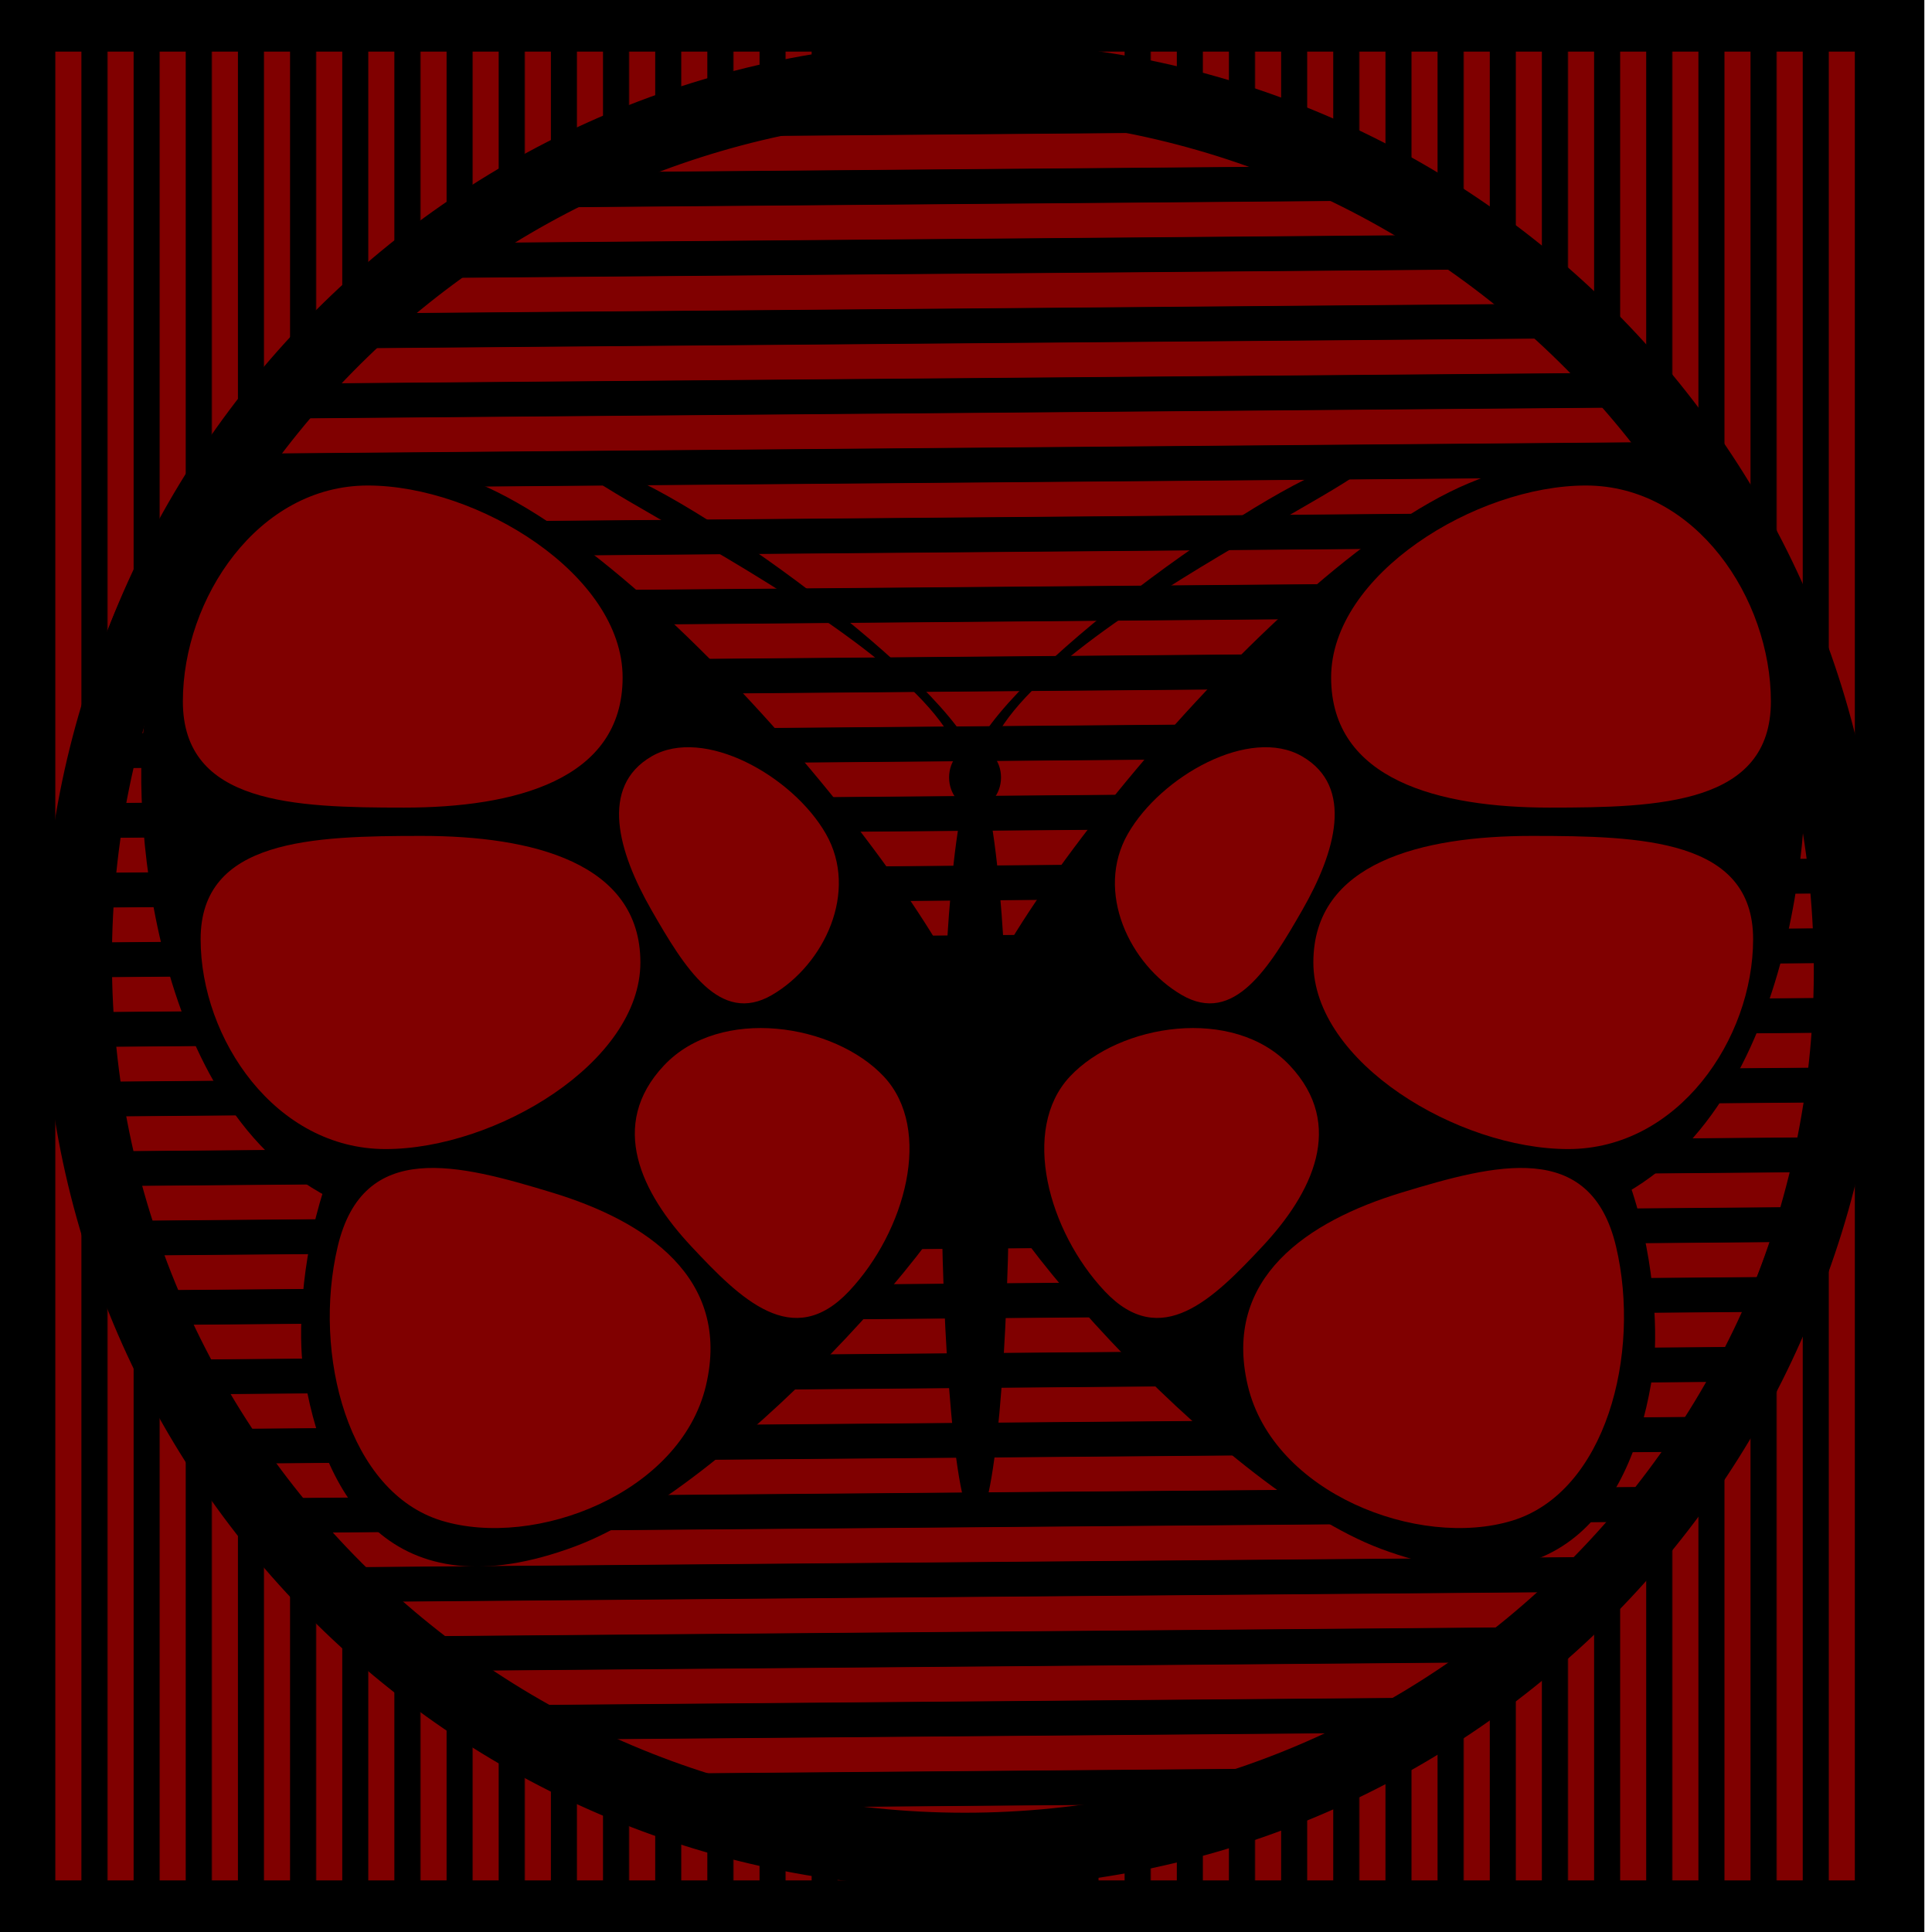
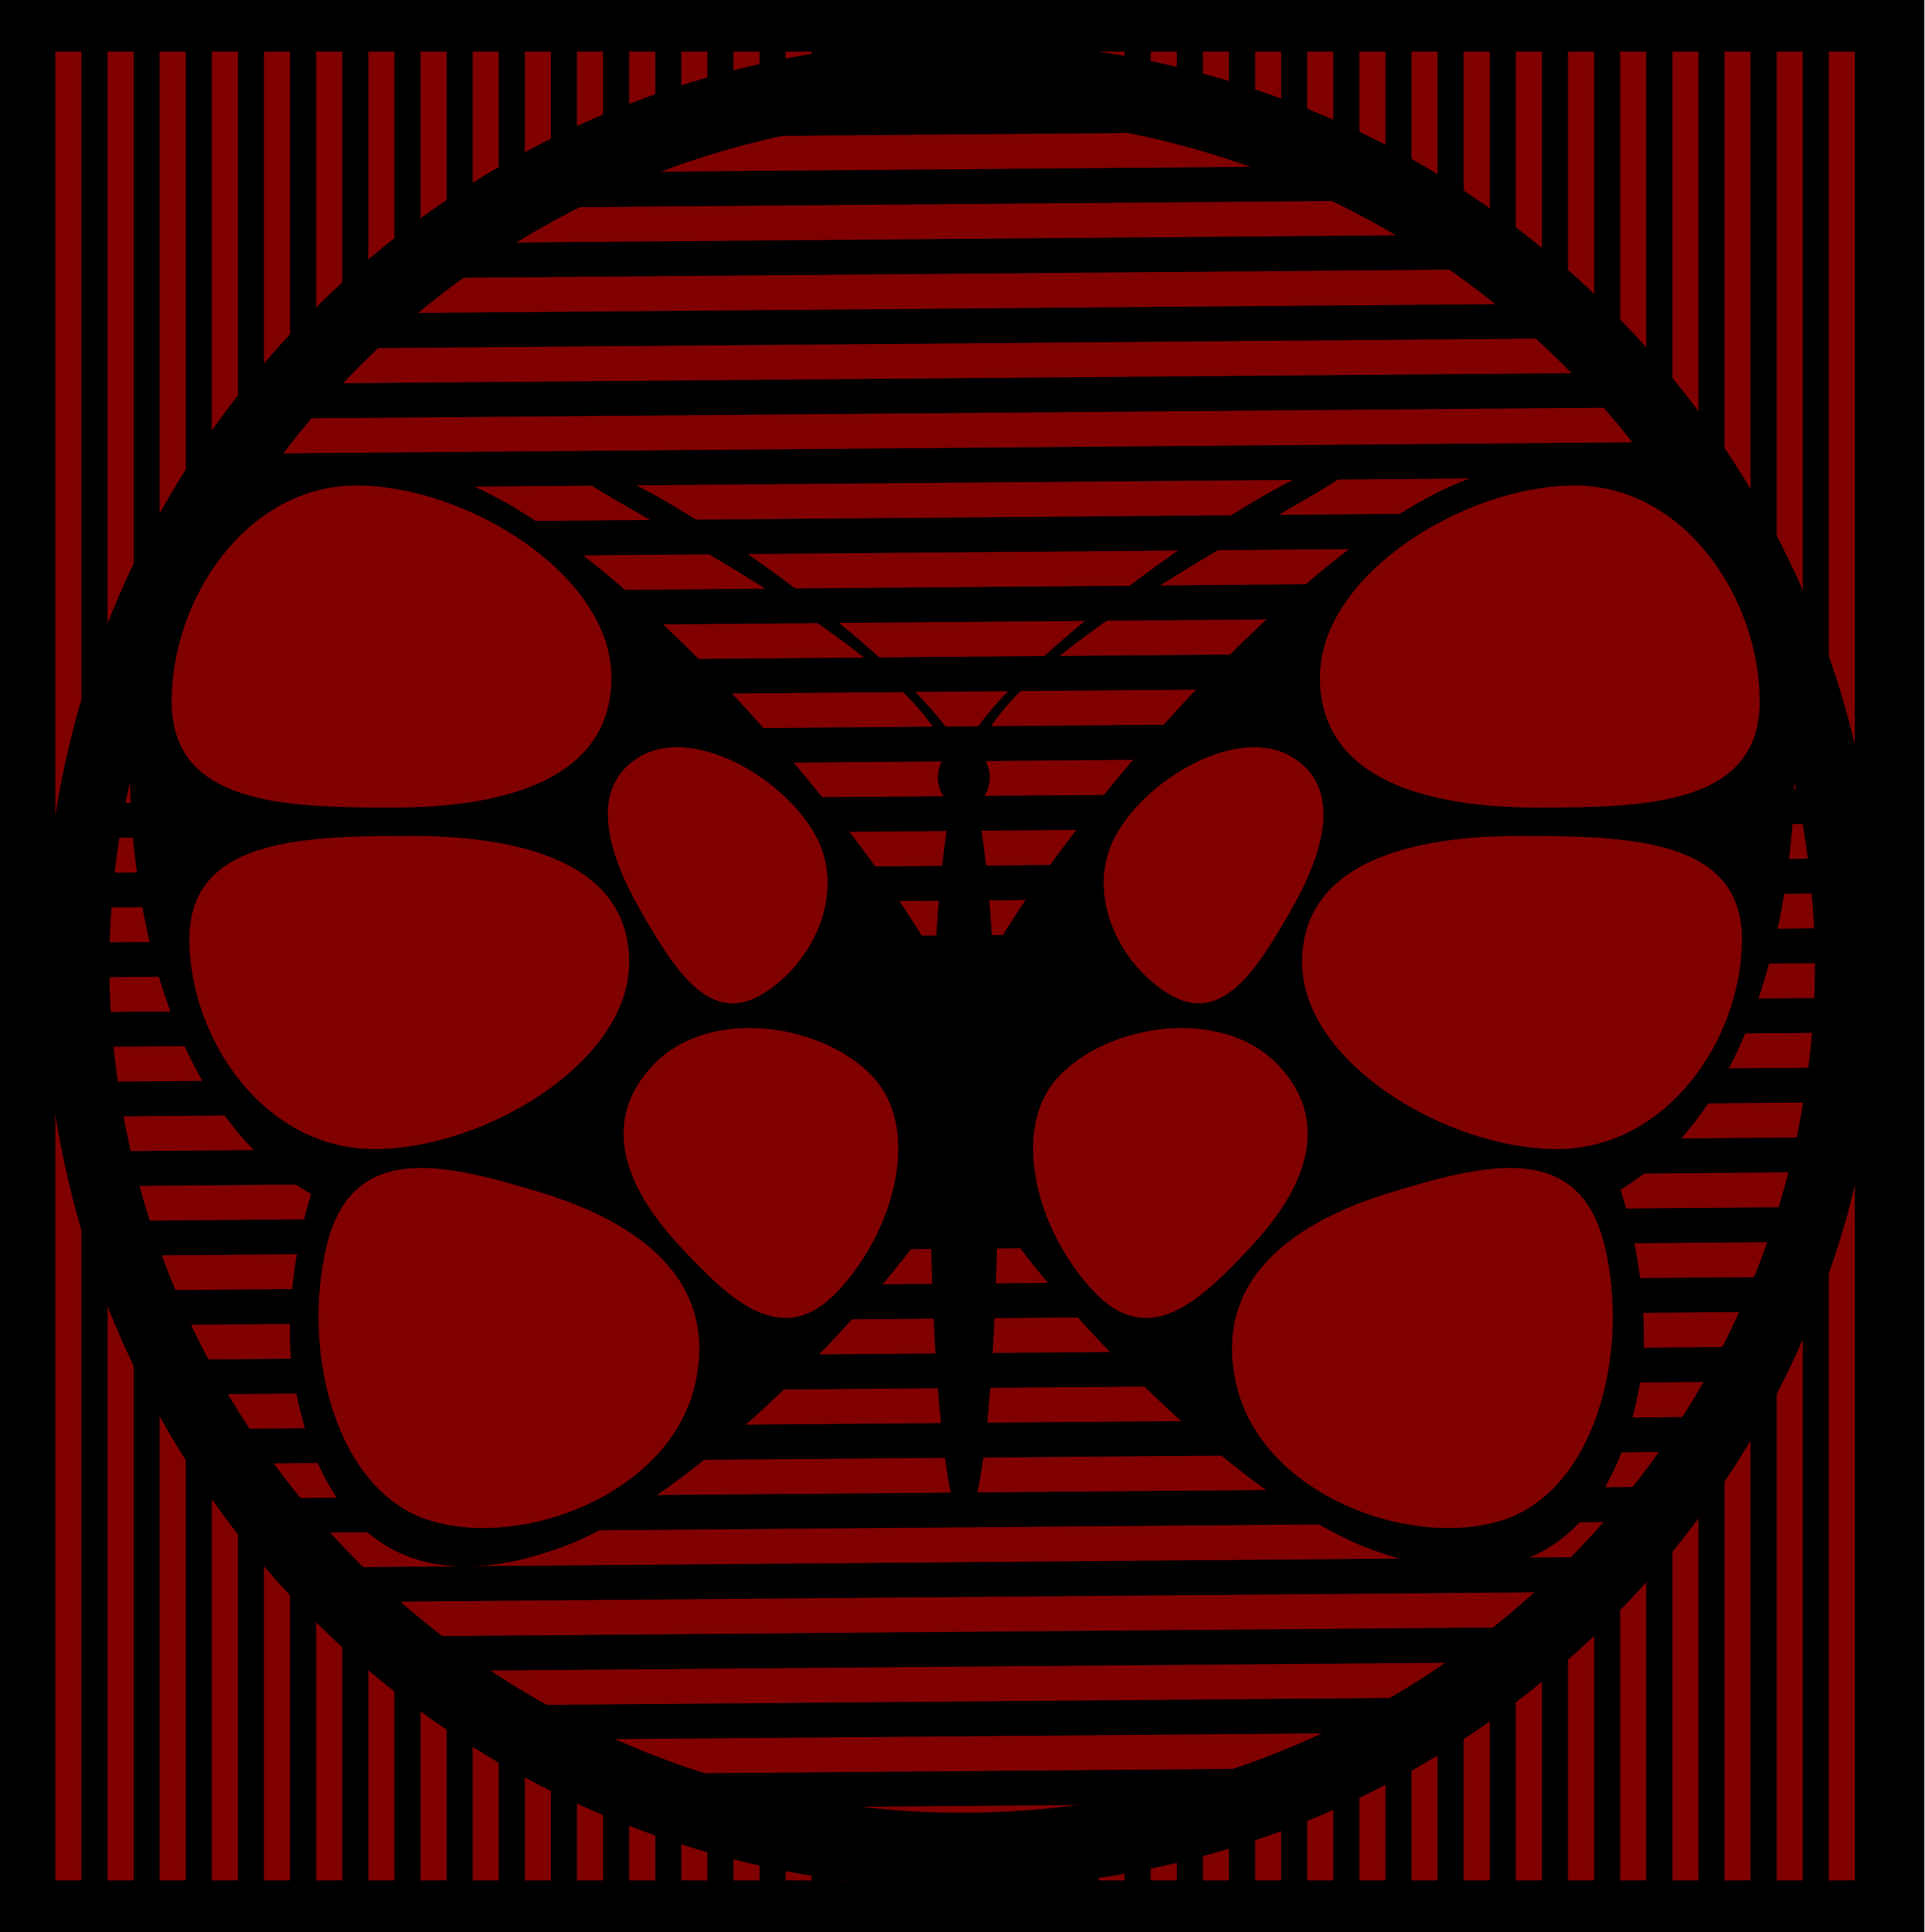
<svg xmlns="http://www.w3.org/2000/svg" xmlns:xlink="http://www.w3.org/1999/xlink" width="1058.404" height="1062.622" viewBox="0 0 280.036 281.152" version="1.1" id="svg5">
  <defs id="defs2">
    <pattern xlink:href="#Strips1_1" id="pattern8555" patternTransform="matrix(3.795347,0,0,3.795347,-69.01028,-63.59764)" />
-     <pattern xlink:href="#Strips1_1" id="pattern3769" patternTransform="matrix(5.06763,0,0,5.06763,-97.90691,-165.8695)" />
+     <pattern xlink:href="#Strips1_1" id="pattern3769" patternTransform="matrix(5.06763,0,0,5.06763,-97.90539,-166.0544)" />
    <pattern patternUnits="userSpaceOnUse" width="2" height="1" patternTransform="translate(0,0) scale(10,10)" id="Strips1_1">
      <rect style="fill:black;stroke:none" x="0" y="-0.5" width="1" height="2" id="rect2787" />
    </pattern>
  </defs>
  <g id="layer1" transform="translate(111.2234,102.4999)">
    <rect style="fill:#800000;fill-opacity:1;stroke:#000000;stroke-width:7.481;stroke-dasharray:none;stroke-opacity:1" id="rect7053" width="272.555" height="273.671" x="-107.483" y="-98.759" />
    <rect style="fill:url(#pattern8555);fill-opacity:1;stroke:#000000;stroke-width:7.481;stroke-dasharray:none;stroke-opacity:1" id="rect6982" width="272.555" height="273.671" x="-107.483" y="-98.759" />
-     <circle style="fill:#800000;fill-opacity:1;stroke:#000000;stroke-width:9.485;stroke-dasharray:none;stroke-opacity:1" id="circle3767" cx="29.191" cy="37.17" r="128.869" />
-     <circle style="fill:url(#pattern3769);fill-opacity:1;stroke:#000000;stroke-width:9.485;stroke-dasharray:none;stroke-opacity:1" id="path237" cx="38.879" cy="-28.292" r="128.869" transform="rotate(89.53058)" />
-     <g id="g24193" transform="matrix(1.506983,0,0,1.506983,-100.8078,-177.4948)">
-       <path id="path2690" style="stroke-width:0.306" d="M 87.71,151.374 C 86.138,159.036 47.172,173.798 27.489,166.559 7.806,159.319 5.834,128.59 6.99,119.874 9.211,103.126 17.394,87.296 39.259,96.436 c 19.485,8.145 50.022,47.276 48.451,54.938 z" />
-       <ellipse style="fill:#000000;stroke-width:0.097" id="ellipse2861" cx="87.271" cy="160.852" rx="3.293" ry="35.875" />
-       <path id="path2863" style="stroke-width:0.199" d="m 89.755,124.84 a 2.507,2.953 0 0 1 -2.507,2.953 2.507,2.953 0 0 1 -2.507,-2.953 2.507,2.953 0 0 1 2.507,-2.953 2.507,2.953 0 0 1 2.507,2.953 z" />
-       <g id="rect3599" transform="rotate(-45.27021,0.03516377,0.427055)">
-         <path style="color:#000000;fill:#000000;-inkscape-stroke:none" d="m -25.152,148.068 v 0.783 0.846 c 10.829,-7.271 54.086,10.977 45.366,4.593 -5.639,-4.037 -36.574,-9.397 -45.366,-6.222 z" id="path4333" />
+     <circle style="fill:#800000;fill-opacity:1;stroke:#000000;stroke-width:9.485;stroke-dasharray:none;stroke-opacity:1" id="circle3767" cx="28.795" cy="37.17" r="128.869" />
+     <circle style="fill:url(#pattern3769);fill-opacity:1;stroke:#000000;stroke-width:9.485;stroke-dasharray:none;stroke-opacity:1" id="path237" cx="38.88" cy="-28.477" r="128.869" transform="rotate(89.53058)" />
+     <g id="g214" transform="translate(-1.632193)">
+       <g id="g24193" transform="matrix(1.506983,0,0,1.506983,-100.8078,-177.4948)">
+         <path id="path2690" style="stroke-width:0.306" d="M 87.71,151.374 C 86.138,159.036 47.172,173.798 27.489,166.559 7.806,159.319 5.834,128.59 6.99,119.874 9.211,103.126 17.394,87.296 39.259,96.436 c 19.485,8.145 50.022,47.276 48.451,54.938 z" />
+         <ellipse style="fill:#000000;stroke-width:0.097" id="ellipse2861" cx="87.271" cy="160.852" rx="3.293" ry="35.875" />
+         <path id="path2863" style="stroke-width:0.199" d="m 89.755,124.84 a 2.507,2.953 0 0 1 -2.507,2.953 2.507,2.953 0 0 1 -2.507,-2.953 2.507,2.953 0 0 1 2.507,-2.953 2.507,2.953 0 0 1 2.507,2.953 z" />
+         <g id="rect3599" transform="rotate(-45.27021,0.03516377,0.427055)">
+           <path style="color:#000000;fill:#000000;-inkscape-stroke:none" d="m -25.152,148.068 v 0.783 0.846 c 10.829,-7.271 54.086,10.977 45.366,4.593 -5.639,-4.037 -36.574,-9.397 -45.366,-6.222 z" id="path4333" />
+         </g>
+         <g id="g4339" transform="matrix(-0.7037641,-0.7104337,-0.7104337,0.7037641,174.6442,0.5109551)">
+           <path style="color:#000000;fill:#000000;-inkscape-stroke:none" d="m -25.152,148.068 v 0.783 0.846 c 10.829,-7.271 54.086,10.977 45.366,4.593 -5.639,-4.037 -36.574,-9.397 -45.366,-6.222 z" id="path4337" />
+         </g>
+         <path id="path7245" style="stroke-width:0.306" d="m 86.459,151.374 c 1.572,7.662 40.538,22.424 60.221,15.185 19.683,-7.24 21.654,-37.969 20.499,-46.685 -2.221,-16.748 -10.404,-32.578 -32.269,-23.438 -19.485,8.145 -50.022,47.276 -48.451,54.938 z" />
+         <path id="path7263" style="stroke-width:0.236" d="m 88.093,159.1 c -1.28,-5.577 -33.002,-16.32 -49.027,-11.051 -16.024,5.269 -17.629,27.634 -16.688,33.978 1.808,12.189 8.47,23.711 26.271,17.058 15.863,-5.928 40.724,-34.408 39.444,-39.984 z" />
+         <path id="path7265" style="stroke-width:0.236" d="m 86.995,159.344 c 1.28,-5.577 33.002,-16.32 49.027,-11.051 16.024,5.269 17.629,27.634 16.688,33.978 -1.808,12.189 -8.47,23.711 -26.271,17.058 -15.863,-5.928 -40.724,-34.408 -39.444,-39.984 z" />
      </g>
-       <g id="g4339" transform="matrix(-0.7037641,-0.7104337,-0.7104337,0.7037641,174.6442,0.5109551)">
-         <path style="color:#000000;fill:#000000;-inkscape-stroke:none" d="m -25.152,148.068 v 0.783 0.846 c 10.829,-7.271 54.086,10.977 45.366,4.593 -5.639,-4.037 -36.574,-9.397 -45.366,-6.222 z" id="path4337" />
-       </g>
-       <path id="path7245" style="stroke-width:0.306" d="m 86.459,151.374 c 1.572,7.662 40.538,22.424 60.221,15.185 19.683,-7.24 21.654,-37.969 20.499,-46.685 -2.221,-16.748 -10.404,-32.578 -32.269,-23.438 -19.485,8.145 -50.022,47.276 -48.451,54.938 z" />
-       <path id="path7263" style="stroke-width:0.236" d="m 88.093,159.1 c -1.28,-5.577 -33.002,-16.32 -49.027,-11.051 -16.024,5.269 -17.629,27.634 -16.688,33.978 1.808,12.189 8.47,23.711 26.271,17.058 15.863,-5.928 40.724,-34.408 39.444,-39.984 z" />
-       <path id="path7265" style="stroke-width:0.236" d="m 86.995,159.344 c 1.28,-5.577 33.002,-16.32 49.027,-11.051 16.024,5.269 17.629,27.634 16.688,33.978 -1.808,12.189 -8.47,23.711 -26.271,17.058 -15.863,-5.928 -40.724,-34.408 -39.444,-39.984 z" />
+       <path id="path43727" style="fill:#800000;fill-opacity:1;stroke-width:4.07" d="m 82.491,-3.913 c 0,14.963 15.795,18.939 31.787,18.939 15.992,0 32.21,-0.487 32.21,-15.45 0,-14.963 -10.925,-31.423 -26.917,-31.423 -15.992,0 -37.08,12.972 -37.08,27.934 z" />
+       <path id="path20337" style="fill:#800000;stroke-width:4.07" d="m -20.615,-3.913 c 0,14.963 -15.795,18.939 -31.787,18.939 -15.992,0 -32.21,-0.487 -32.21,-15.45 5e-6,-14.963 10.925,-31.423 26.917,-31.423 15.992,0 37.08,12.972 37.08,27.934 z" />
+       <path id="path21948" style="fill:#800000;stroke-width:4.013" d="m -18.03,37.559 c 0,-14.547 -15.795,-18.413 -31.787,-18.413 -15.992,0 -32.21,0.473 -32.21,15.021 6e-6,14.547 10.925,30.55 26.917,30.55 15.992,0 37.08,-12.611 37.08,-27.158 z" />
+       <path id="path23435" style="fill:#800000;stroke-width:2.43" d="m -16.407,7.574 c -7.599,4.421 -4.855,13.911 -0.031,22.329 4.823,8.418 9.962,16.812 17.561,12.391 C 8.721,37.873 13.786,27.258 8.963,18.839 4.14,10.421 -8.808,3.153 -16.407,7.574 Z" />
+       <path id="path24181" style="fill:#800000;stroke-width:3.978" d="M -8.486,99.125 C -4.785,83.447 -17.242,75.193 -30.85,71.054 c -13.608,-4.139 -27.529,-7.826 -31.23,7.852 -3.701,15.678 1.525,35.753 15.133,39.892 13.608,4.139 34.761,-3.995 38.462,-19.673 z" />
+       <path id="path27845" style="fill:#800000;stroke-width:2.95" d="m -14.591,52.542 c -8.19,8.697 -3.25,18.617 3.955,26.322 7.205,7.704 14.779,15.235 22.969,6.538 8.19,-8.697 12.278,-23.528 5.073,-31.232 -7.205,-7.704 -23.807,-10.324 -31.997,-1.627 z" />
+       <path id="path27849" style="fill:#800000;stroke-width:4.013" d="m 79.906,37.559 c 0,-14.547 15.795,-18.413 31.787,-18.413 15.992,0 32.21,0.473 32.21,15.021 -4e-5,14.547 -10.925,30.55 -26.917,30.55 -15.992,0 -37.08,-12.611 -37.08,-27.158 z" />
+       <path id="path27851" style="fill:#800000;stroke-width:2.43" d="m 78.283,7.574 c 7.599,4.421 4.855,13.911 0.032,22.329 -4.823,8.418 -9.962,16.812 -17.561,12.391 C 53.155,37.873 48.09,27.258 52.913,18.839 57.736,10.421 70.684,3.153 78.283,7.574 Z" />
+       <path id="path27853" style="fill:#800000;stroke-width:3.978" d="m 70.361,99.125 c -3.701,-15.678 8.757,-23.932 22.365,-28.071 13.608,-4.139 27.529,-7.826 31.23,7.852 3.701,15.678 -1.525,35.753 -15.133,39.892 -13.608,4.139 -34.761,-3.995 -38.462,-19.673 z" />
+       <path id="path27855" style="fill:#800000;stroke-width:2.95" d="m 76.467,52.542 c 8.19,8.697 3.25,18.617 -3.955,26.322 -7.205,7.704 -14.779,15.235 -22.969,6.538 -8.19,-8.697 -12.278,-23.528 -5.073,-31.232 7.205,-7.704 23.807,-10.324 31.997,-1.627 z" />
    </g>
-     <path id="path43727" style="fill:#800000;fill-opacity:1;stroke-width:4.07" d="m 82.491,-3.913 c 0,14.963 15.795,18.939 31.787,18.939 15.992,0 32.21,-0.487 32.21,-15.45 0,-14.963 -10.925,-31.423 -26.917,-31.423 -15.992,0 -37.08,12.972 -37.08,27.934 z" />
-     <path id="path20337" style="fill:#800000;stroke-width:4.07" d="m -20.615,-3.913 c 0,14.963 -15.795,18.939 -31.787,18.939 -15.992,0 -32.21,-0.487 -32.21,-15.45 5e-6,-14.963 10.925,-31.423 26.917,-31.423 15.992,0 37.08,12.972 37.08,27.934 z" />
-     <path id="path21948" style="fill:#800000;stroke-width:4.013" d="m -18.03,37.559 c 0,-14.547 -15.795,-18.413 -31.787,-18.413 -15.992,0 -32.21,0.473 -32.21,15.021 6e-6,14.547 10.925,30.55 26.917,30.55 15.992,0 37.08,-12.611 37.08,-27.158 z" />
-     <path id="path23435" style="fill:#800000;stroke-width:2.43" d="m -16.407,7.574 c -7.599,4.421 -4.855,13.911 -0.031,22.329 4.823,8.418 9.962,16.812 17.561,12.391 C 8.721,37.873 13.786,27.258 8.963,18.839 4.14,10.421 -8.808,3.153 -16.407,7.574 Z" />
-     <path id="path24181" style="fill:#800000;stroke-width:3.978" d="M -8.486,99.125 C -4.785,83.447 -17.242,75.193 -30.85,71.054 c -13.608,-4.139 -27.529,-7.826 -31.23,7.852 -3.701,15.678 1.525,35.753 15.133,39.892 13.608,4.139 34.761,-3.995 38.462,-19.673 z" />
-     <path id="path27845" style="fill:#800000;stroke-width:2.95" d="m -14.591,52.542 c -8.19,8.697 -3.25,18.617 3.955,26.322 7.205,7.704 14.779,15.235 22.969,6.538 8.19,-8.697 12.278,-23.528 5.073,-31.232 -7.205,-7.704 -23.807,-10.324 -31.997,-1.627 z" />
-     <path id="path27849" style="fill:#800000;stroke-width:4.013" d="m 79.906,37.559 c 0,-14.547 15.795,-18.413 31.787,-18.413 15.992,0 32.21,0.473 32.21,15.021 -4e-5,14.547 -10.925,30.55 -26.917,30.55 -15.992,0 -37.08,-12.611 -37.08,-27.158 z" />
-     <path id="path27851" style="fill:#800000;stroke-width:2.43" d="m 78.283,7.574 c 7.599,4.421 4.855,13.911 0.032,22.329 -4.823,8.418 -9.962,16.812 -17.561,12.391 C 53.155,37.873 48.09,27.258 52.913,18.839 57.736,10.421 70.684,3.153 78.283,7.574 Z" />
-     <path id="path27853" style="fill:#800000;stroke-width:3.978" d="m 70.361,99.125 c -3.701,-15.678 8.757,-23.932 22.365,-28.071 13.608,-4.139 27.529,-7.826 31.23,7.852 3.701,15.678 -1.525,35.753 -15.133,39.892 -13.608,4.139 -34.761,-3.995 -38.462,-19.673 z" />
-     <path id="path27855" style="fill:#800000;stroke-width:2.95" d="m 76.467,52.542 c 8.19,8.697 3.25,18.617 -3.955,26.322 -7.205,7.704 -14.779,15.235 -22.969,6.538 -8.19,-8.697 -12.278,-23.528 -5.073,-31.232 7.205,-7.704 23.807,-10.324 31.997,-1.627 z" />
  </g>
</svg>
